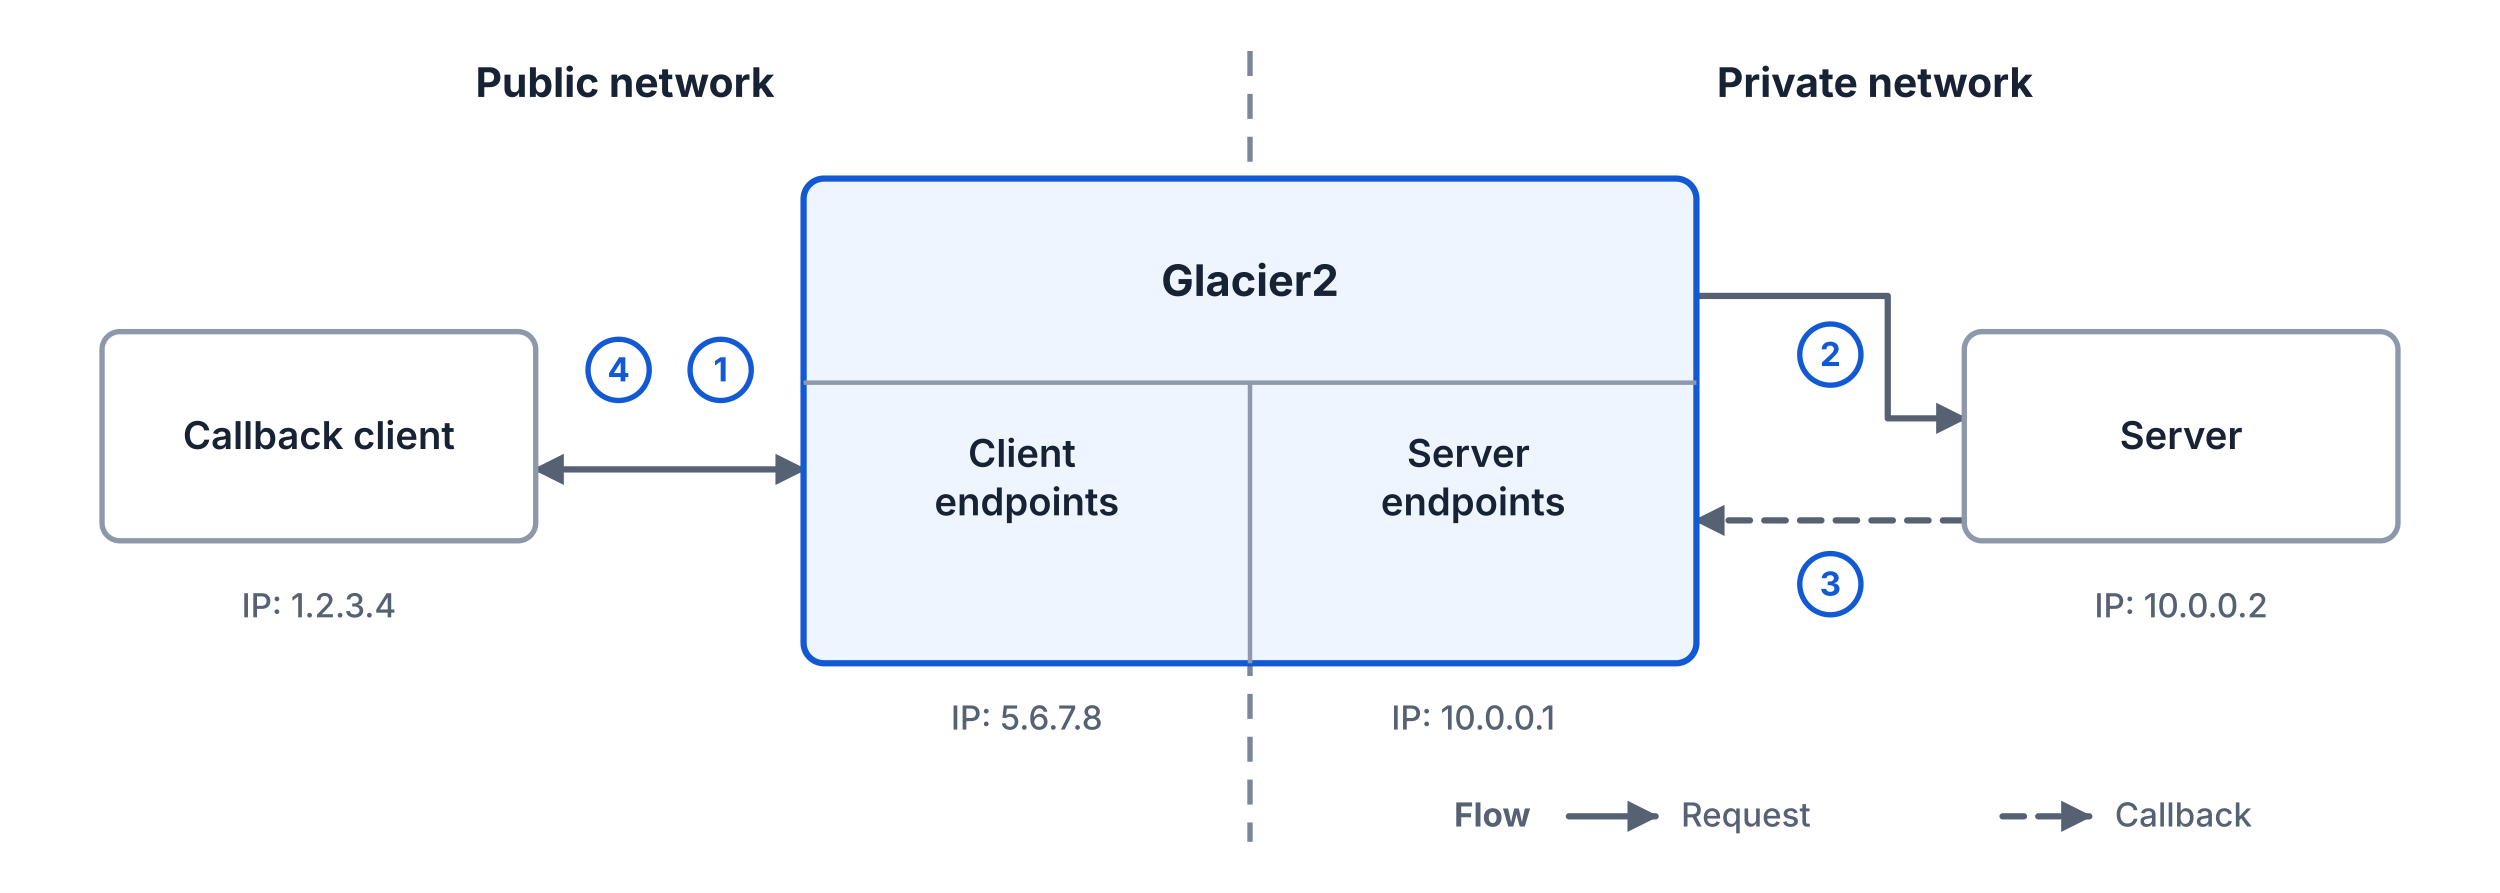
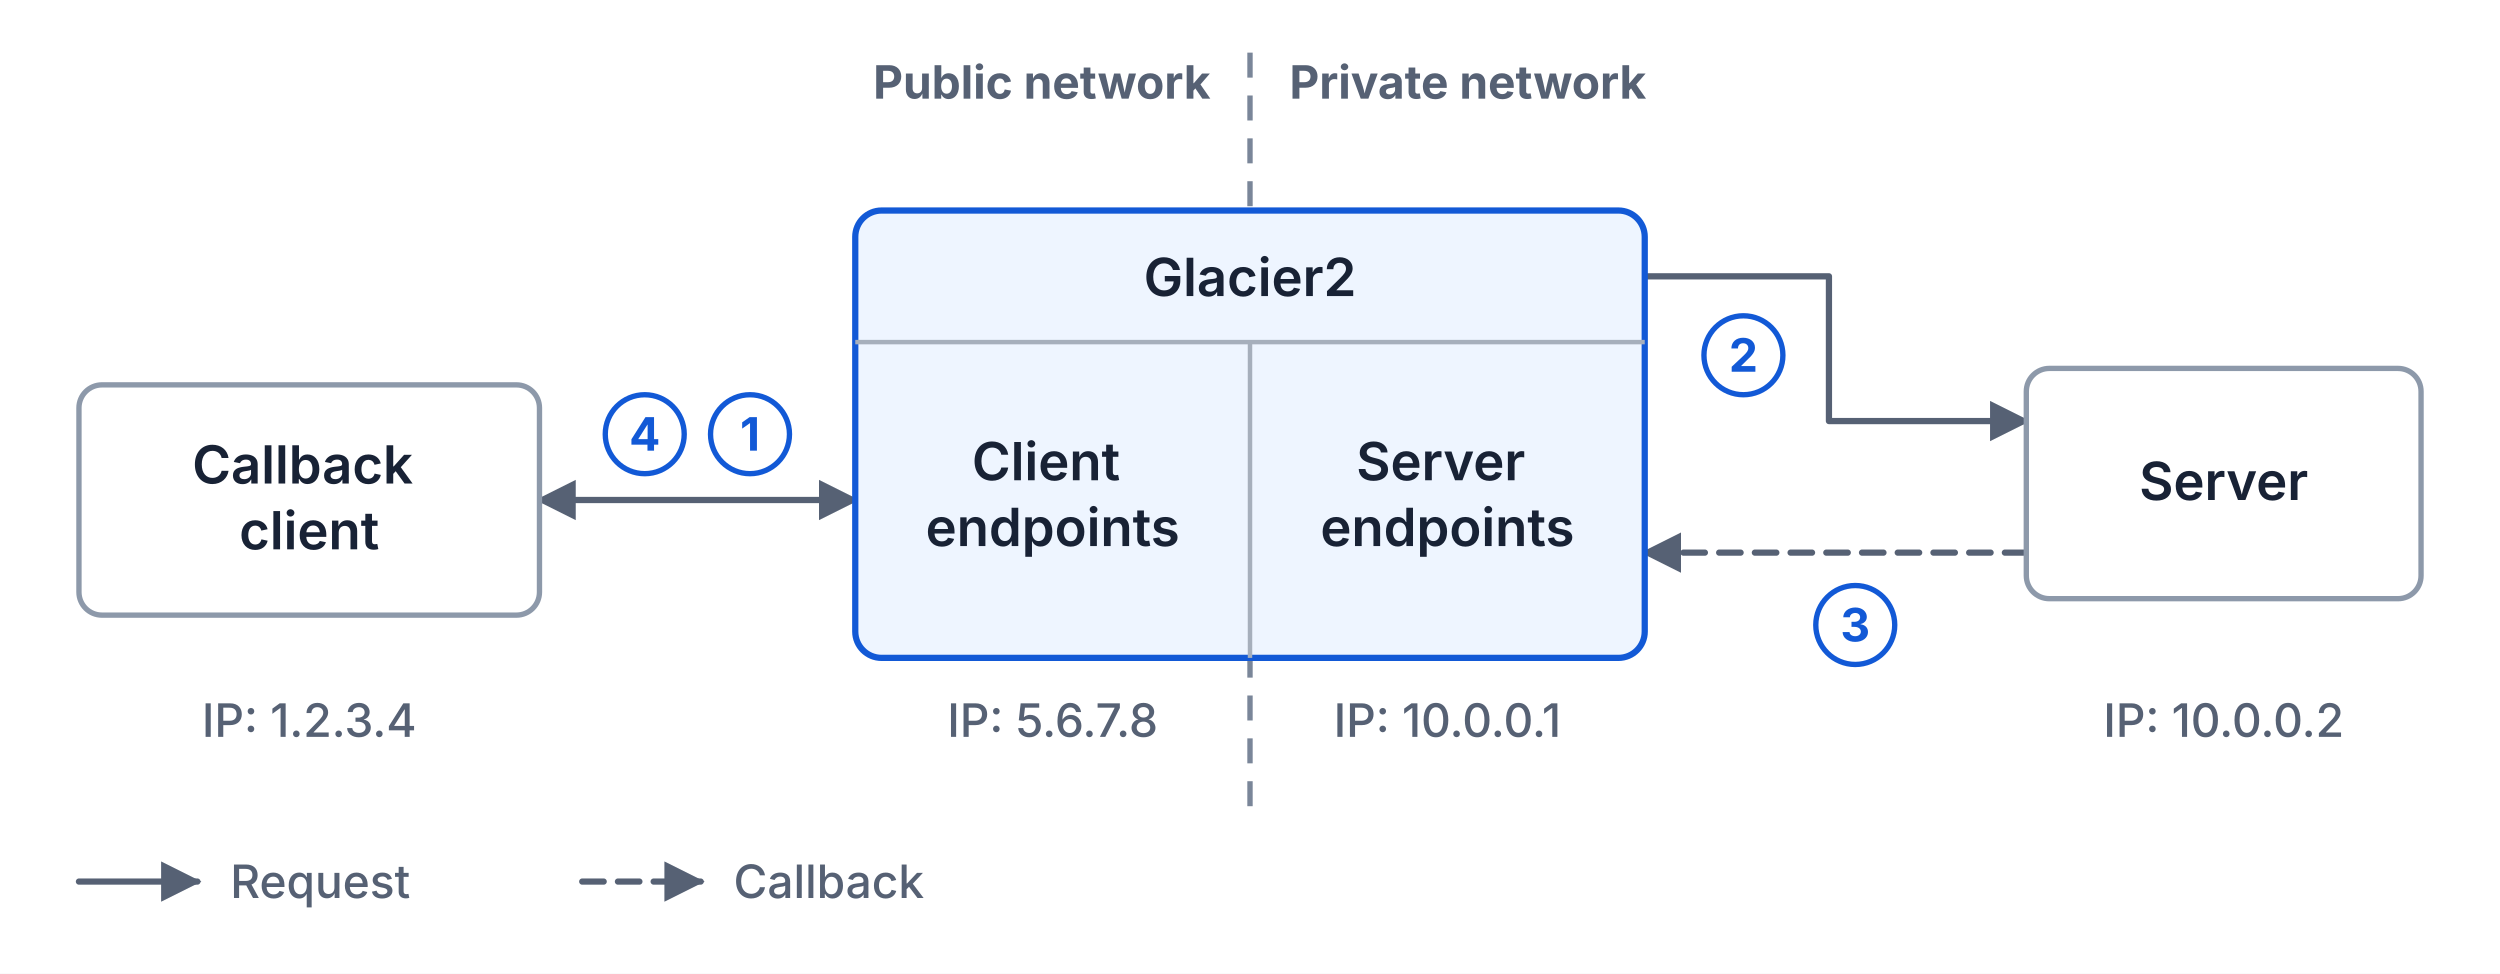
- <svg xmlns="http://www.w3.org/2000/svg" width="700" height="250" viewBox="0 0 980 350" role="img" aria-labelledby="title description">
+ <svg xmlns="http://www.w3.org/2000/svg" width="700" height="272.63" viewBox="0 0 760 296" role="img" aria-labelledby="title description">
  <defs>
    <marker id="arrow" viewBox="0 0 8 8" refX="7.2" refY="4" markerWidth="7" markerHeight="7" orient="auto-start-reverse">
      <path d="M 0 0 L 8 4 L 0 8 Z" fill="#566174" />
    </marker>
    <g id="step-badge-shape">
      <circle class="step-badge" cx="0" cy="0" r="12" vector-effect="non-scaling-stroke" />
    </g>
  </defs>
  <style>
    text {
      fill: #182235;
      font-family: Inter, ui-sans-serif, system-ui, -apple-system, BlinkMacSystemFont, "Segoe UI", sans-serif;
    }

    .network-boundary {
      fill: none;
      stroke: #7a8699;
+       stroke-dasharray: 7 5;
      stroke-width: 1.5;
-       stroke-dasharray: 7 5;
    }

    .component {
      fill: #ffffff;
      stroke: #8d99aa;
      stroke-width: 1.5;
    }

    .service {
      fill: #eef5ff;
      stroke: #1259d6;
      stroke-width: 1.75;
    }

    .divider {
      fill: none;
-       stroke: #8d99aa;
+       stroke: #a6afbc;
      stroke-width: 1.25;
    }

    .connector {
      fill: none;
      stroke: #566174;
      stroke-linecap: round;
      stroke-linejoin: round;
      stroke-width: 1.75;
    }

+     .two-way {
+       marker-end: url(#arrow);
+       marker-start: url(#arrow);
+     }
+ 
    .one-way,
    .callback {
      marker-end: url(#arrow);
-     }
- 
-     .two-way {
-       marker-end: url(#arrow);
-       marker-start: url(#arrow);
    }

    .callback {
      stroke-dasharray: 6 4;
    }

-     .network-title {
+     .process-title,
+     .component-label {
      font-size: 16px;
-       font-weight: 650;
-       text-anchor: middle;
-     }
- 
-     .component-label,
-     .service-title {
-       font-size: 15px;
      font-weight: 600;
      text-anchor: middle;
    }

-     .service-title {
-       font-size: 17px;
+     .annotation {
+       fill: #566174;
+       font-size: 14px;
+       font-weight: 500;
+       text-anchor: middle;
+     }
+ 
+     .zone-label {
+       fill: #566174;
+       font-size: 14px;
      font-weight: 650;
    }

-     .annotation {
+     .legend-label {
      fill: #566174;
-       font-size: 13px;
+       font-size: 14px;
      font-weight: 500;
-       text-anchor: middle;
    }

    .step-badge {
      fill: #ffffff;
      stroke: #1259d6;
      stroke-width: 1.5;
    }

    .step-number {
      fill: #1259d6;
-       font-size: 13px;
+       font-size: 14px;
      font-weight: 700;
      text-anchor: middle;
    }
- 
-     .legend-title,
-     .legend-label {
-       fill: #566174;
-       font-size: 13px;
-       font-weight: 500;
-     }
- 
-     .legend-title {
-       font-weight: 650;
-     }
  </style>
-   <rect width="980" height="350" fill="#ffffff" />
+   <rect width="760" height="296" fill="#ffffff" />
  <g id="boundaries" aria-hidden="true">
-     <path class="network-boundary" d="M 490 20 V 330" vector-effect="non-scaling-stroke" />
+     <path class="network-boundary" d="M 380 16 V 248" vector-effect="non-scaling-stroke" />
  </g>
  <g id="connectors" aria-hidden="true">
-     <path class="connector two-way" d="M 210 184 H 315" vector-effect="non-scaling-stroke" />
-     <path class="connector one-way" d="M 665 116 H 740 V 164 H 770" vector-effect="non-scaling-stroke" />
-     <path class="connector callback" d="M 770 204 H 665" vector-effect="non-scaling-stroke" />
-     <path class="connector one-way" d="M 615 320 H 649" vector-effect="non-scaling-stroke" />
-     <path class="connector callback" d="M 785 320 H 819" vector-effect="non-scaling-stroke" />
+     <path class="connector two-way" d="M 164 152 H 260" vector-effect="non-scaling-stroke" />
+     <path class="connector one-way" d="M 500 84 H 556 V 128 H 616" vector-effect="non-scaling-stroke" />
+     <path class="connector callback" d="M 616 168 H 500" vector-effect="non-scaling-stroke" />
+     <path class="connector one-way" d="M 24 268 H 60" vector-effect="non-scaling-stroke" />
+     <path class="connector callback" d="M 177 268 H 213" vector-effect="non-scaling-stroke" />
  </g>
  <g id="components" aria-hidden="true">
-     <rect class="component" x="40" y="130" width="170" height="82" rx="7" vector-effect="non-scaling-stroke" />
-     <rect class="service" x="315" y="70" width="350" height="190" rx="8" vector-effect="non-scaling-stroke" />
-     <path class="divider" d="M 315 150 H 665 M 490 150 V 260" vector-effect="non-scaling-stroke" />
-     <rect class="component" x="770" y="130" width="170" height="82" rx="7" vector-effect="non-scaling-stroke" />
+     <rect class="component" x="24" y="117" width="140" height="70" rx="7" vector-effect="non-scaling-stroke" />
+     <rect class="service" x="260" y="64" width="240" height="136" rx="8" vector-effect="non-scaling-stroke" />
+     <path class="divider" d="M 260 104 H 500 M 380 104 V 200" vector-effect="non-scaling-stroke" />
+     <rect class="component" x="616" y="112" width="120" height="70" rx="7" vector-effect="non-scaling-stroke" />
  </g>
  <g id="labels">
-     <text class="network-title" x="245" y="38">Public network</text>
-     <text class="network-title" x="735" y="38">Private network</text>
-     <text class="component-label" x="125" y="176">Callback client</text>
-     <text class="annotation" x="125" y="242">IP: 1.2.3.4</text>
-     <text class="service-title" x="490" y="116">Glacier2</text>
-     <text class="component-label" x="402.5" y="183">
-       <tspan x="402.5">Client</tspan>
-       <tspan x="402.5" dy="19">endpoints</tspan>
+     <text class="zone-label" x="368" y="30" text-anchor="end">Public network</text>
+     <text class="zone-label" x="392" y="30">Private network</text>
+     <text class="component-label" x="94" y="147">
+       <tspan x="94">Callback</tspan>
+       <tspan x="94" dy="20">client</tspan>
    </text>
-     <text class="component-label" x="577.5" y="183">
-       <tspan x="577.5">Server</tspan>
-       <tspan x="577.5" dy="19">endpoints</tspan>
+     <text class="annotation" x="94" y="224">IP: 1.2.3.4</text>
+     <text class="component-label" x="380" y="90">Glacier2</text>
+     <text class="component-label" x="320" y="146">
+       <tspan x="320">Client</tspan>
+       <tspan x="320" dy="20">endpoints</tspan>
    </text>
-     <text class="annotation" x="402.5" y="286">IP: 5.6.7.8</text>
-     <text class="annotation" x="577.5" y="286">IP: 10.0.0.1</text>
-     <text class="component-label" x="855" y="176">Server</text>
-     <text class="annotation" x="855" y="242">IP: 10.0.0.2</text>
-     <use href="#step-badge-shape" transform="translate(282.5 145)" />
-     <text class="step-number" x="282.5" y="149.5">1</text>
-     <use href="#step-badge-shape" transform="translate(717.5 139)" />
-     <text class="step-number" x="717.5" y="143.5">2</text>
-     <use href="#step-badge-shape" transform="translate(717.5 229)" />
-     <text class="step-number" x="717.5" y="233.5">3</text>
-     <use href="#step-badge-shape" transform="translate(242.5 145)" />
-     <text class="step-number" x="242.5" y="149.5">4</text>
-     <text class="legend-title" x="570" y="324">Flow</text>
-     <text class="legend-label" x="659" y="324">Request</text>
-     <text class="legend-label" x="829" y="324">Callback</text>
+     <text class="component-label" x="440" y="146">
+       <tspan x="440">Server</tspan>
+       <tspan x="440" dy="20">endpoints</tspan>
+     </text>
+     <text class="annotation" x="320" y="224">IP: 5.6.7.8</text>
+     <text class="annotation" x="440" y="224">IP: 10.0.0.1</text>
+     <text class="component-label" x="676" y="152">Server</text>
+     <text class="annotation" x="676" y="224">IP: 10.0.0.2</text>
+     <use href="#step-badge-shape" transform="translate(196 132)" />
+     <text class="step-number" x="196" y="137">4</text>
+     <use href="#step-badge-shape" transform="translate(228 132)" />
+     <text class="step-number" x="228" y="137">1</text>
+     <use href="#step-badge-shape" transform="translate(530 108)" />
+     <text class="step-number" x="530" y="113">2</text>
+     <use href="#step-badge-shape" transform="translate(564 190)" />
+     <text class="step-number" x="564" y="195">3</text>
+     <text class="legend-label" x="70" y="273">Request</text>
+     <text class="legend-label" x="223" y="273">Callback</text>
  </g>
</svg>
